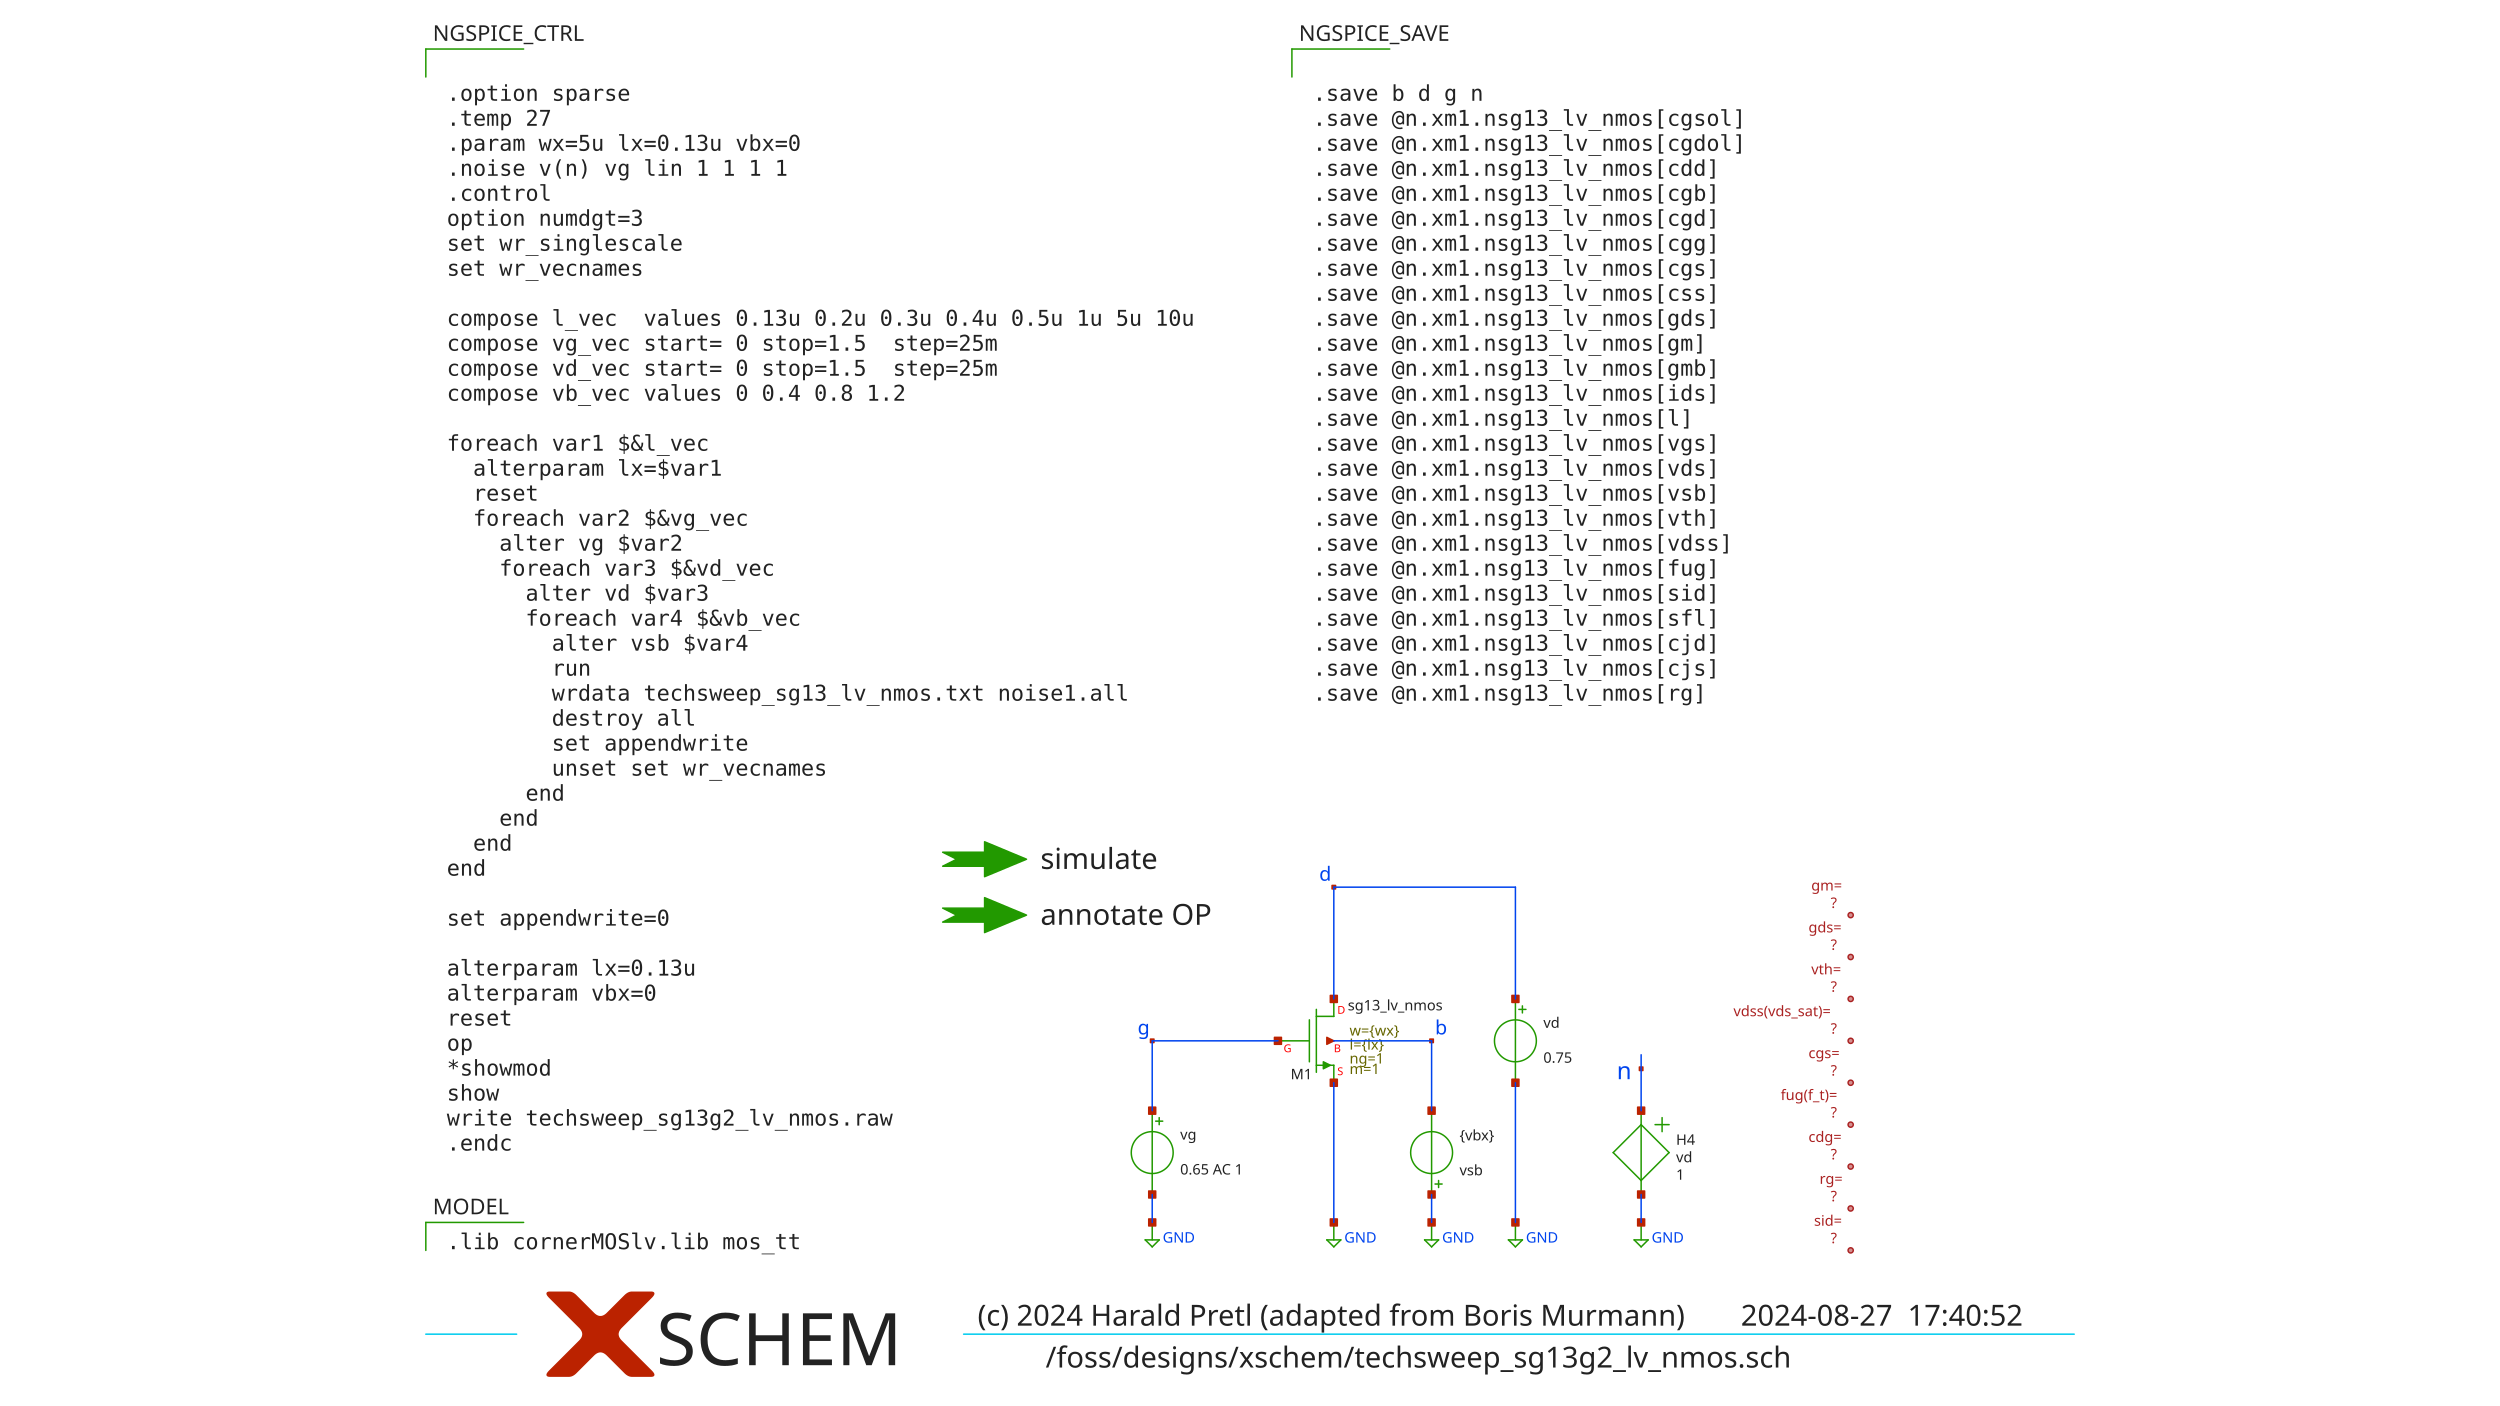
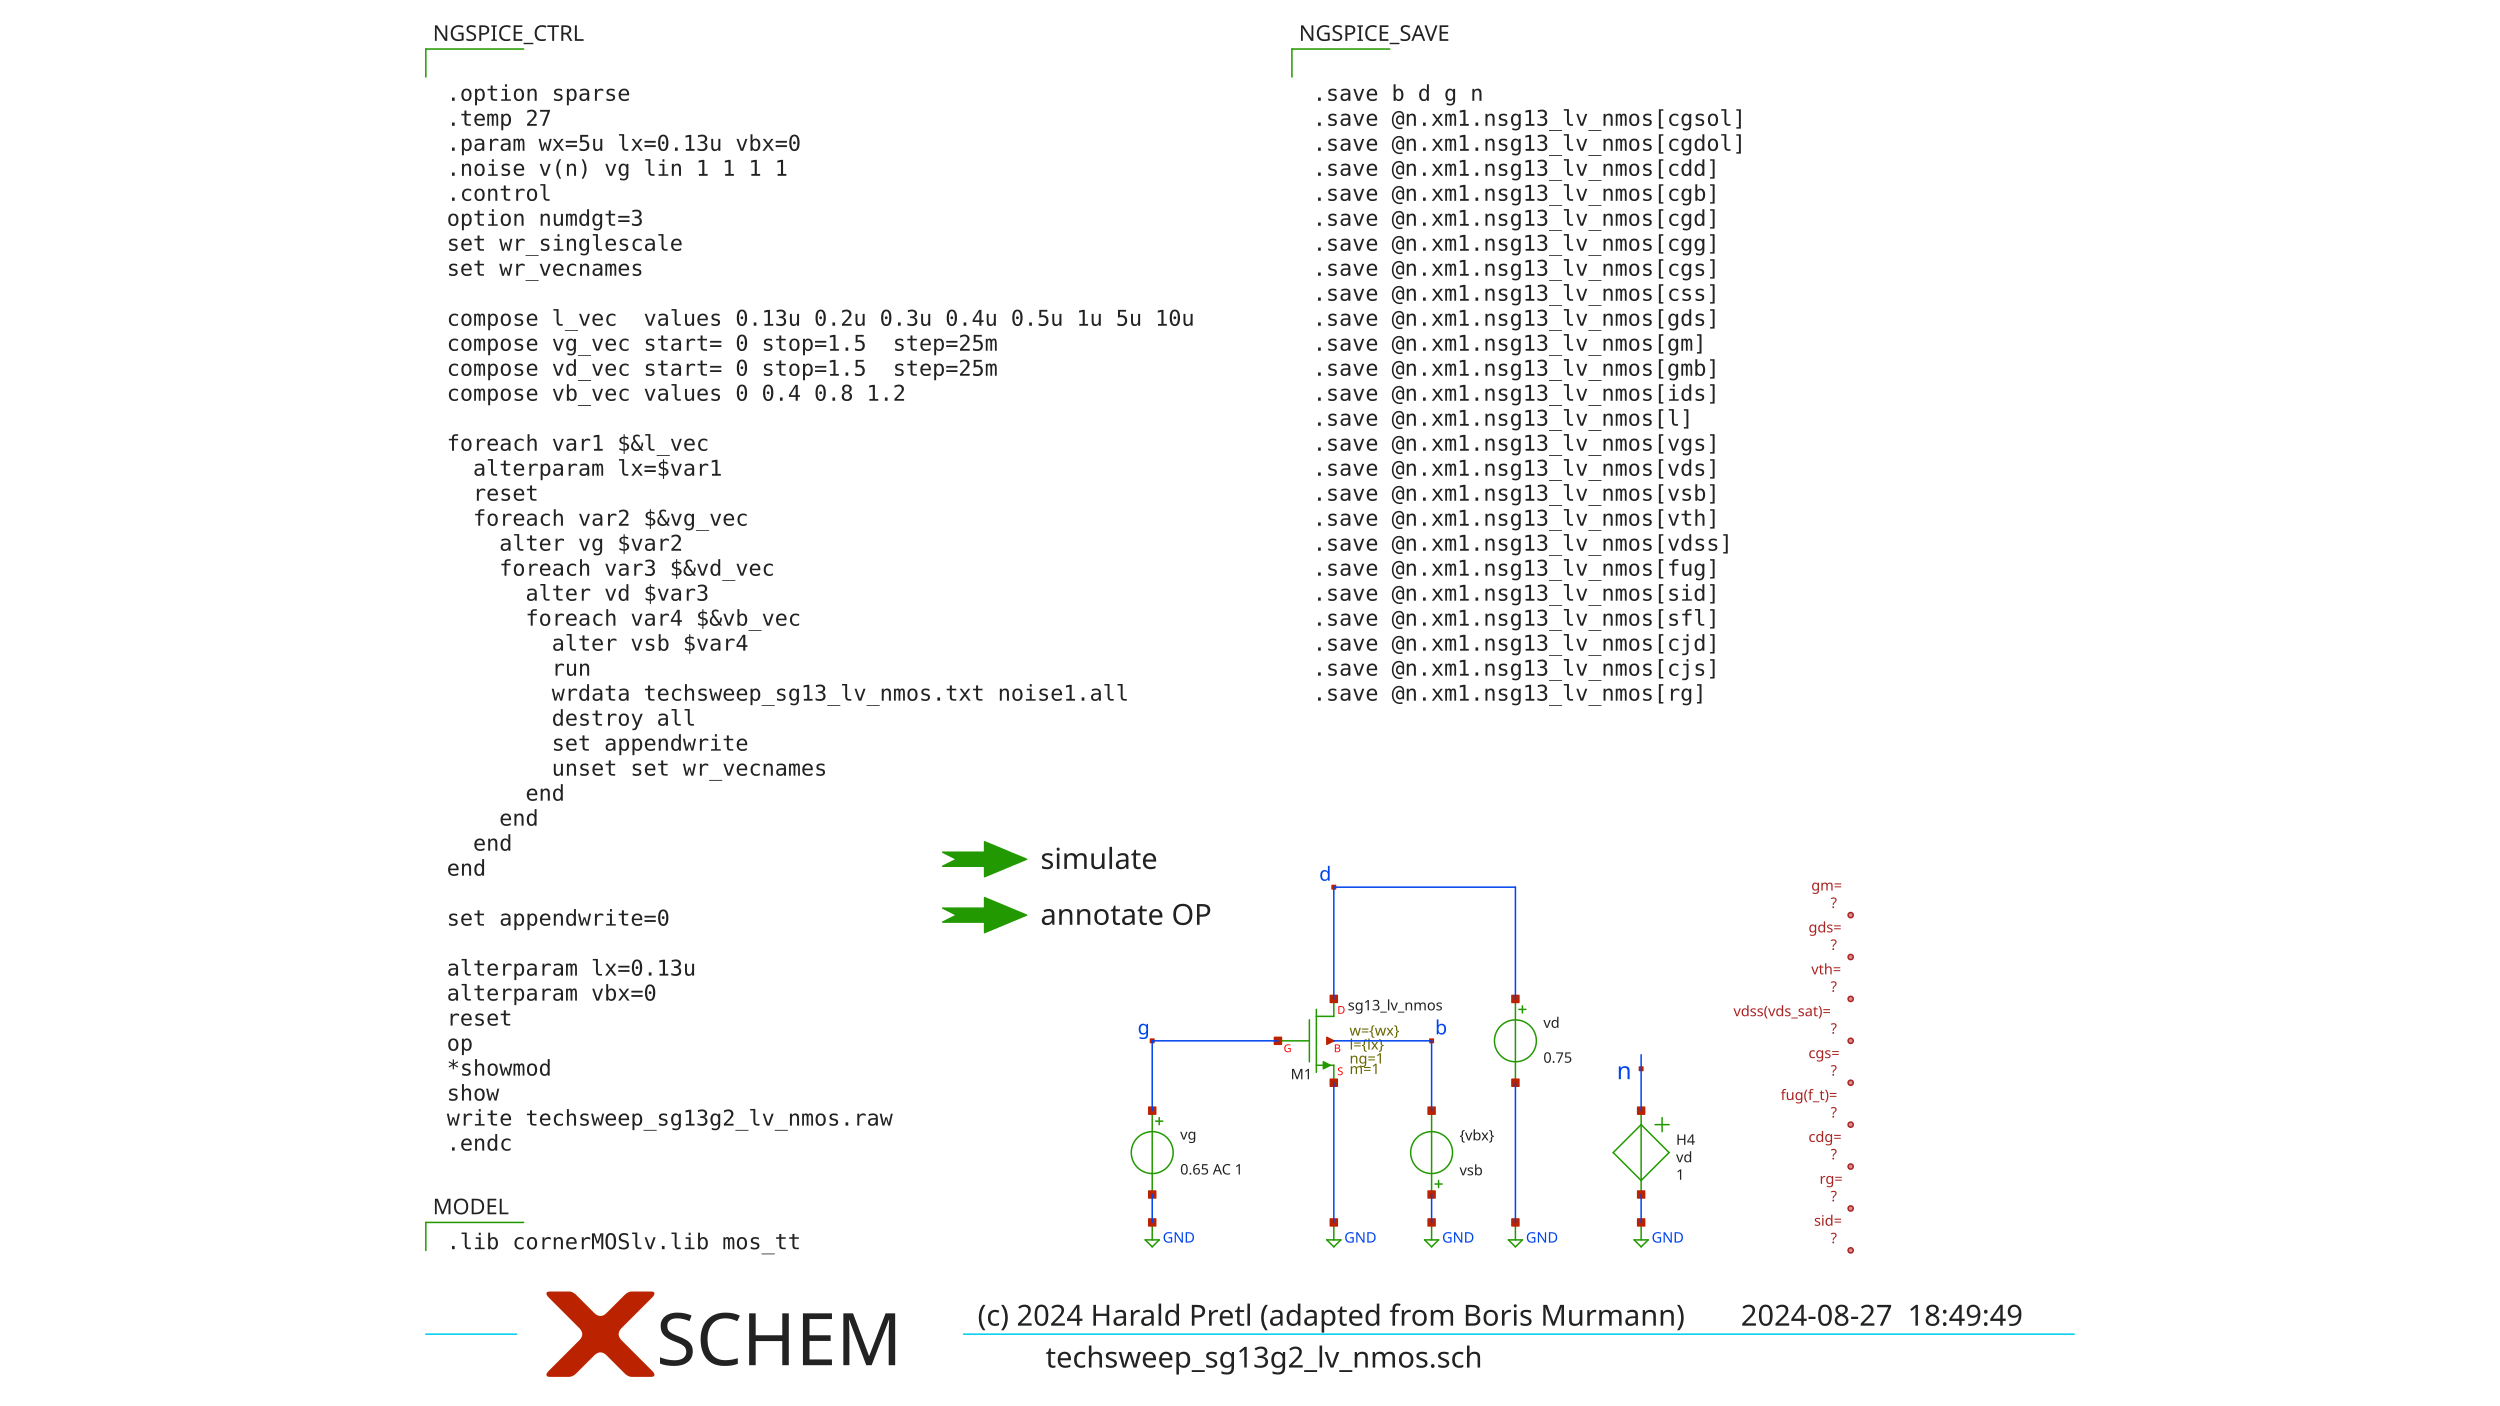
<svg xmlns="http://www.w3.org/2000/svg" width="900" height="506" version="1.1">
  <style type="text/css">
.l0{
  fill: #ffffff;
  stroke: #ffffff;
  stroke-linecap:round;
  stroke-linejoin:round;
  stroke-width: 0.543;
}
.l1{
  fill: #0044ee;
  stroke: #0044ee;
  stroke-linecap:round;
  stroke-linejoin:round;
  stroke-width: 0.543;
}
.l2{
  fill: #aaaaaa; fill-opacity: 0.2;
  stroke: #aaaaaa;
  stroke-linecap:round;
  stroke-linejoin:round;
  stroke-width: 0.543;
}
.l3{
  fill: #222222; fill-opacity: 0.5;
  stroke: #222222;
  stroke-linecap:round;
  stroke-linejoin:round;
  stroke-width: 0.543;
}
.l4{
  fill: #229900;
  stroke: #229900;
  stroke-linecap:round;
  stroke-linejoin:round;
  stroke-width: 0.543;
}
.l5{
  fill: #bb2200;
  stroke: #bb2200;
  stroke-linecap:round;
  stroke-linejoin:round;
  stroke-width: 0.543;
}
.l6{
  fill: #00ccee; fill-opacity: 0.5;
  stroke: #00ccee;
  stroke-linecap:round;
  stroke-linejoin:round;
  stroke-width: 0.543;
}
.l7{
  fill: #ff0000; fill-opacity: 0.5;
  stroke: #ff0000;
  stroke-linecap:round;
  stroke-linejoin:round;
  stroke-width: 0.543;
}
.l8{
  fill: #888800; fill-opacity: 0.5;
  stroke: #888800;
  stroke-linecap:round;
  stroke-linejoin:round;
  stroke-width: 0.543;
}
.l9{
  fill: #00aaaa; fill-opacity: 0.5;
  stroke: #00aaaa;
  stroke-linecap:round;
  stroke-linejoin:round;
  stroke-width: 0.543;
}
.l10{
  fill: #880088;
  stroke: #880088;
  stroke-linecap:round;
  stroke-linejoin:round;
  stroke-width: 0.543;
}
.l11{
  fill: #00ff00; fill-opacity: 0.5;
  stroke: #00ff00;
  stroke-linecap:round;
  stroke-linejoin:round;
  stroke-width: 0.543;
}
.l12{
  fill: #0000cc; fill-opacity: 0.5;
  stroke: #0000cc;
  stroke-linecap:round;
  stroke-linejoin:round;
  stroke-width: 0.543;
}
.l13{
  fill: #666600; fill-opacity: 0.5;
  stroke: #666600;
  stroke-linecap:round;
  stroke-linejoin:round;
  stroke-width: 0.543;
}
.l14{
  fill: #557755; fill-opacity: 0.2;
  stroke: #557755;
  stroke-linecap:round;
  stroke-linejoin:round;
  stroke-width: 0.543;
}
.l15{
  fill: #aa2222; fill-opacity: 0.5;
  stroke: #aa2222;
  stroke-linecap:round;
  stroke-linejoin:round;
  stroke-width: 0.543;
}
.l16{
  fill: #7ccc40; fill-opacity: 0.5;
  stroke: #7ccc40;
  stroke-linecap:round;
  stroke-linejoin:round;
  stroke-width: 0.543;
}
.l17{
  fill: #00ffcc; fill-opacity: 0.2;
  stroke: #00ffcc;
  stroke-linecap:round;
  stroke-linejoin:round;
  stroke-width: 0.543;
}
.l18{
  fill: #ce0097; fill-opacity: 0.5;
  stroke: #ce0097;
  stroke-linecap:round;
  stroke-linejoin:round;
  stroke-width: 0.543;
}
.l19{
  fill: #d2d46b; fill-opacity: 0.2;
  stroke: #d2d46b;
  stroke-linecap:round;
  stroke-linejoin:round;
  stroke-width: 0.543;
}
.l20{
  fill: #ef6158; fill-opacity: 0.2;
  stroke: #ef6158;
  stroke-linecap:round;
  stroke-linejoin:round;
  stroke-width: 0.543;
}
.l21{
  fill: #fdb200; fill-opacity: 0.2;
  stroke: #fdb200;
  stroke-linecap:round;
  stroke-linejoin:round;
  stroke-width: 0.543;
}
text {font-family: Sans-Serif;}
</style>
  <rect class="l0" x="0" y="0" width="900" height="506" />
  <text fill="#0044ee" xml:space="preserve" font-size="5.23" transform="translate(483.945, 447.338)">GND</text>
  <text fill="#0044ee" xml:space="preserve" font-size="5.23" transform="translate(418.569, 447.338)">GND</text>
  <text fill="#0044ee" xml:space="preserve" font-size="5.23" transform="translate(549.321, 447.338)">GND</text>
  <text fill="#0044ee" xml:space="preserve" font-size="5.23" transform="translate(519.147, 447.338)">GND</text>
  <text fill="#0044ee" xml:space="preserve" font-size="7.061" transform="translate(409.541, 372.383)">g</text>
  <text fill="#0044ee" xml:space="preserve" font-size="7.061" transform="translate(474.916, 317.065)">d</text>
  <text fill="#0044ee" xml:space="preserve" font-size="7.061" transform="translate(516.633, 372.383)">b</text>
  <text fill="#0044ee" xml:space="preserve" font-size="5.23" transform="translate(594.581, 447.338)">GND</text>
  <text fill="#0044ee" xml:space="preserve" font-size="8.63" transform="translate(582.037, 388.507)">n</text>
  <text fill="#222222" xml:space="preserve" font-size="7.845" transform="translate(155.81, 437.14)">MODEL</text>
  <text fill="#222222" xml:space="preserve" font-size="7.845" style="font-family:Monospace;" transform="translate(160.839, 449.713)">.lib cornerMOSlv.lib mos_tt</text>
  <text fill="#222222" xml:space="preserve" font-size="7.845" transform="translate(155.81, 14.7133)">NGSPICE_CTRL</text>
  <text fill="#222222" xml:space="preserve" font-size="7.845" style="font-family:Monospace;" transform="translate(160.839, 36.2839)">.option sparse</text>
  <text fill="#222222" xml:space="preserve" font-size="7.845" style="font-family:Monospace;" transform="translate(160.839, 45.2822)">.temp 27</text>
  <text fill="#222222" xml:space="preserve" font-size="7.845" style="font-family:Monospace;" transform="translate(160.839, 54.2805)">.param wx=5u lx=0.13u vbx=0</text>
  <text fill="#222222" xml:space="preserve" font-size="7.845" style="font-family:Monospace;" transform="translate(160.839, 63.2788)">.noise v(n) vg lin 1 1 1 1</text>
  <text fill="#222222" xml:space="preserve" font-size="7.845" style="font-family:Monospace;" transform="translate(160.839, 72.2771)">.control</text>
  <text fill="#222222" xml:space="preserve" font-size="7.845" style="font-family:Monospace;" transform="translate(160.839, 81.2754)">option numdgt=3</text>
  <text fill="#222222" xml:space="preserve" font-size="7.845" style="font-family:Monospace;" transform="translate(160.839, 90.2737)">set wr_singlescale</text>
  <text fill="#222222" xml:space="preserve" font-size="7.845" style="font-family:Monospace;" transform="translate(160.839, 99.272)">set wr_vecnames</text>
  <text fill="#222222" xml:space="preserve" font-size="7.845" style="font-family:Monospace;" transform="translate(160.839, 117.269)">compose l_vec  values 0.13u 0.2u 0.3u 0.4u 0.5u 1u 5u 10u</text>
  <text fill="#222222" xml:space="preserve" font-size="7.845" style="font-family:Monospace;" transform="translate(160.839, 126.267)">compose vg_vec start= 0 stop=1.5  step=25m</text>
  <text fill="#222222" xml:space="preserve" font-size="7.845" style="font-family:Monospace;" transform="translate(160.839, 135.265)">compose vd_vec start= 0 stop=1.5  step=25m</text>
  <text fill="#222222" xml:space="preserve" font-size="7.845" style="font-family:Monospace;" transform="translate(160.839, 144.263)">compose vb_vec values 0 0.4 0.8 1.2</text>
  <text fill="#222222" xml:space="preserve" font-size="7.845" style="font-family:Monospace;" transform="translate(160.839, 162.26)">foreach var1 $&amp;l_vec</text>
  <text fill="#222222" xml:space="preserve" font-size="7.845" style="font-family:Monospace;" transform="translate(160.839, 171.258)">  alterparam lx=$var1</text>
  <text fill="#222222" xml:space="preserve" font-size="7.845" style="font-family:Monospace;" transform="translate(160.839, 180.257)">  reset</text>
  <text fill="#222222" xml:space="preserve" font-size="7.845" style="font-family:Monospace;" transform="translate(160.839, 189.255)">  foreach var2 $&amp;vg_vec</text>
  <text fill="#222222" xml:space="preserve" font-size="7.845" style="font-family:Monospace;" transform="translate(160.839, 198.253)">    alter vg $var2</text>
  <text fill="#222222" xml:space="preserve" font-size="7.845" style="font-family:Monospace;" transform="translate(160.839, 207.252)">    foreach var3 $&amp;vd_vec</text>
  <text fill="#222222" xml:space="preserve" font-size="7.845" style="font-family:Monospace;" transform="translate(160.839, 216.25)">      alter vd $var3</text>
  <text fill="#222222" xml:space="preserve" font-size="7.845" style="font-family:Monospace;" transform="translate(160.839, 225.248)">      foreach var4 $&amp;vb_vec</text>
  <text fill="#222222" xml:space="preserve" font-size="7.845" style="font-family:Monospace;" transform="translate(160.839, 234.246)">        alter vsb $var4</text>
  <text fill="#222222" xml:space="preserve" font-size="7.845" style="font-family:Monospace;" transform="translate(160.839, 243.245)">        run </text>
  <text fill="#222222" xml:space="preserve" font-size="7.845" style="font-family:Monospace;" transform="translate(160.839, 252.243)">        wrdata techsweep_sg13_lv_nmos.txt noise1.all</text>
  <text fill="#222222" xml:space="preserve" font-size="7.845" style="font-family:Monospace;" transform="translate(160.839, 261.241)">        destroy all</text>
  <text fill="#222222" xml:space="preserve" font-size="7.845" style="font-family:Monospace;" transform="translate(160.839, 270.24)">        set appendwrite</text>
  <text fill="#222222" xml:space="preserve" font-size="7.845" style="font-family:Monospace;" transform="translate(160.839, 279.238)">        unset set wr_vecnames</text>
  <text fill="#222222" xml:space="preserve" font-size="7.845" style="font-family:Monospace;" transform="translate(160.839, 288.236)">      end</text>
  <text fill="#222222" xml:space="preserve" font-size="7.845" style="font-family:Monospace;" transform="translate(160.839, 297.235)">    end</text>
  <text fill="#222222" xml:space="preserve" font-size="7.845" style="font-family:Monospace;" transform="translate(160.839, 306.233)">  end</text>
  <text fill="#222222" xml:space="preserve" font-size="7.845" style="font-family:Monospace;" transform="translate(160.839, 315.231)">end</text>
  <text fill="#222222" xml:space="preserve" font-size="7.845" style="font-family:Monospace;" transform="translate(160.839, 333.228)">set appendwrite=0</text>
  <text fill="#222222" xml:space="preserve" font-size="7.845" style="font-family:Monospace;" transform="translate(160.839, 351.224)">alterparam lx=0.13u</text>
  <text fill="#222222" xml:space="preserve" font-size="7.845" style="font-family:Monospace;" transform="translate(160.839, 360.223)">alterparam vbx=0</text>
  <text fill="#222222" xml:space="preserve" font-size="7.845" style="font-family:Monospace;" transform="translate(160.839, 369.221)">reset</text>
  <text fill="#222222" xml:space="preserve" font-size="7.845" style="font-family:Monospace;" transform="translate(160.839, 378.219)">op</text>
  <text fill="#222222" xml:space="preserve" font-size="7.845" style="font-family:Monospace;" transform="translate(160.839, 387.218)">*showmod</text>
  <text fill="#222222" xml:space="preserve" font-size="7.845" style="font-family:Monospace;" transform="translate(160.839, 396.216)">show</text>
  <text fill="#222222" xml:space="preserve" font-size="7.845" style="font-family:Monospace;" transform="translate(160.839, 405.214)">write techsweep_sg13g2_lv_nmos.raw</text>
  <text fill="#222222" xml:space="preserve" font-size="7.845" style="font-family:Monospace;" transform="translate(160.839, 414.212)">.endc</text>
  <text fill="#222222" xml:space="preserve" font-size="5.23" transform="translate(424.856, 410.25)">vg</text>
  <text fill="#222222" xml:space="preserve" font-size="5.23" transform="translate(424.856, 422.822)">0.65 AC 1</text>
  <text fill="#222222" xml:space="preserve" font-size="5.23" transform="translate(555.607, 370.019)">vd</text>
  <text fill="#222222" xml:space="preserve" font-size="5.23" transform="translate(555.607, 382.591)">0.75</text>
-   <text fill="#222222" xml:space="preserve" font-size="10.46" transform="translate(351.937, 492.318)">         /foss/designs/xschem/techsweep_sg13g2_lv_nmos.sch</text>
+   <text fill="#222222" xml:space="preserve" font-size="10.46" transform="translate(351.937, 492.318)">         techsweep_sg13g2_lv_nmos.sch</text>
  <text fill="#222222" xml:space="preserve" font-size="10.46" transform="translate(351.937, 477.232)">(c) 2024 Harald Pretl (adapted from Boris Murmann)</text>
-   <text fill="#222222" xml:space="preserve" font-size="10.46" transform="translate(626.705, 477.232)">2024-08-27  17:40:52</text>
+   <text fill="#222222" xml:space="preserve" font-size="10.46" transform="translate(626.705, 477.232)">2024-08-27  18:49:49</text>
  <text fill="#222222" xml:space="preserve" font-size="26.15" transform="translate(236.272, 491.478)">SCHEM</text>
  <text fill="#222222" xml:space="preserve" font-size="5.23" transform="translate(464.63, 388.536)">M1</text>
  <text fill="#ff0000" xml:space="preserve" font-size="3.923" transform="translate(481.431, 364.961)">D</text>
  <text fill="#ff0000" xml:space="preserve" font-size="3.923" transform="translate(481.431, 387.061)">S</text>
  <text fill="#ff0000" xml:space="preserve" font-size="3.923" transform="translate(480.173, 378.791)">B</text>
  <text fill="#ff0000" xml:space="preserve" font-size="3.923" transform="translate(462.087, 378.791)">G</text>
  <text fill="#222222" xml:space="preserve" font-size="5.23" transform="translate(485.202, 363.733)">sg13_lv_nmos</text>
  <text fill="#666600" xml:space="preserve" font-size="5.23" transform="translate(485.831, 386.65)">m=1</text>
  <text fill="#666600" xml:space="preserve" font-size="5.23" transform="translate(485.831, 382.878)">ng=1</text>
  <text fill="#666600" xml:space="preserve" font-size="5.23" transform="translate(485.831, 377.85)">l={lx}</text>
  <text fill="#666600" xml:space="preserve" font-size="5.23" transform="translate(485.831, 372.821)">w={wx}</text>
  <text fill="#222222" xml:space="preserve" font-size="10.46" transform="translate(374.567, 312.821)">simulate</text>
  <text fill="#222222" xml:space="preserve" font-size="10.46" transform="translate(374.567, 332.937)">annotate OP</text>
  <text fill="#aa2222" xml:space="preserve" font-size="5.23" transform="translate(659.042, 341.953)">? </text>
  <text fill="#aa2222" xml:space="preserve" font-size="5.23" transform="translate(651.042, 335.667)">gds=</text>
  <text fill="#aa2222" xml:space="preserve" font-size="5.23" transform="translate(659.042, 326.866)">? </text>
  <text fill="#aa2222" xml:space="preserve" font-size="5.23" transform="translate(652.042, 320.58)">gm=</text>
  <text fill="#aa2222" xml:space="preserve" font-size="5.23" transform="translate(659.042, 357.04)">? </text>
  <text fill="#aa2222" xml:space="preserve" font-size="5.23" transform="translate(652.042, 350.754)">vth=</text>
  <text fill="#aa2222" xml:space="preserve" font-size="5.23" transform="translate(659.042, 387.213)">? </text>
  <text fill="#aa2222" xml:space="preserve" font-size="5.23" transform="translate(651.042, 380.927)">cgs=</text>
  <text fill="#aa2222" xml:space="preserve" font-size="5.23" transform="translate(659.042, 372.126)">? </text>
  <text fill="#aa2222" xml:space="preserve" font-size="5.23" transform="translate(624.042, 365.84)">vdss(vds_sat)=</text>
  <text fill="#aa2222" xml:space="preserve" font-size="5.23" transform="translate(659.042, 402.3)">? </text>
  <text fill="#aa2222" xml:space="preserve" font-size="5.23" transform="translate(641.042, 396.014)">fug(f_t)=</text>
  <text fill="#aa2222" xml:space="preserve" font-size="5.23" transform="translate(659.042, 417.386)">? </text>
  <text fill="#aa2222" xml:space="preserve" font-size="5.23" transform="translate(651.042, 411.1)">cdg=</text>
  <text fill="#aa2222" xml:space="preserve" font-size="5.23" transform="translate(659.042, 447.56)">? </text>
  <text fill="#aa2222" xml:space="preserve" font-size="5.23" transform="translate(653.042, 441.274)">sid=</text>
  <text fill="#aa2222" xml:space="preserve" font-size="5.23" transform="translate(659.042, 432.473)">? </text>
  <text fill="#aa2222" xml:space="preserve" font-size="5.23" transform="translate(655.042, 426.187)">rg=</text>
  <text fill="#222222" xml:space="preserve" font-size="5.23" transform="translate(525.433, 423.11)">vsb</text>
  <text fill="#222222" xml:space="preserve" font-size="5.23" transform="translate(525.433, 410.537)">{vbx}</text>
  <text fill="#222222" xml:space="preserve" font-size="7.845" transform="translate(467.601, 14.7133)">NGSPICE_SAVE</text>
  <text fill="#222222" xml:space="preserve" font-size="7.845" style="font-family:Monospace;" transform="translate(472.63, 36.2839)">.save b d g n</text>
  <text fill="#222222" xml:space="preserve" font-size="7.845" style="font-family:Monospace;" transform="translate(472.63, 45.2822)">.save @n.xm1.nsg13_lv_nmos[cgsol]</text>
  <text fill="#222222" xml:space="preserve" font-size="7.845" style="font-family:Monospace;" transform="translate(472.63, 54.2805)">.save @n.xm1.nsg13_lv_nmos[cgdol]</text>
  <text fill="#222222" xml:space="preserve" font-size="7.845" style="font-family:Monospace;" transform="translate(472.63, 63.2788)">.save @n.xm1.nsg13_lv_nmos[cdd]</text>
  <text fill="#222222" xml:space="preserve" font-size="7.845" style="font-family:Monospace;" transform="translate(472.63, 72.2771)">.save @n.xm1.nsg13_lv_nmos[cgb]</text>
  <text fill="#222222" xml:space="preserve" font-size="7.845" style="font-family:Monospace;" transform="translate(472.63, 81.2754)">.save @n.xm1.nsg13_lv_nmos[cgd]</text>
  <text fill="#222222" xml:space="preserve" font-size="7.845" style="font-family:Monospace;" transform="translate(472.63, 90.2737)">.save @n.xm1.nsg13_lv_nmos[cgg]</text>
  <text fill="#222222" xml:space="preserve" font-size="7.845" style="font-family:Monospace;" transform="translate(472.63, 99.272)">.save @n.xm1.nsg13_lv_nmos[cgs]</text>
  <text fill="#222222" xml:space="preserve" font-size="7.845" style="font-family:Monospace;" transform="translate(472.63, 108.27)">.save @n.xm1.nsg13_lv_nmos[css]</text>
  <text fill="#222222" xml:space="preserve" font-size="7.845" style="font-family:Monospace;" transform="translate(472.63, 117.269)">.save @n.xm1.nsg13_lv_nmos[gds]</text>
  <text fill="#222222" xml:space="preserve" font-size="7.845" style="font-family:Monospace;" transform="translate(472.63, 126.267)">.save @n.xm1.nsg13_lv_nmos[gm]</text>
  <text fill="#222222" xml:space="preserve" font-size="7.845" style="font-family:Monospace;" transform="translate(472.63, 135.265)">.save @n.xm1.nsg13_lv_nmos[gmb]</text>
  <text fill="#222222" xml:space="preserve" font-size="7.845" style="font-family:Monospace;" transform="translate(472.63, 144.263)">.save @n.xm1.nsg13_lv_nmos[ids]</text>
  <text fill="#222222" xml:space="preserve" font-size="7.845" style="font-family:Monospace;" transform="translate(472.63, 153.262)">.save @n.xm1.nsg13_lv_nmos[l]</text>
  <text fill="#222222" xml:space="preserve" font-size="7.845" style="font-family:Monospace;" transform="translate(472.63, 162.26)">.save @n.xm1.nsg13_lv_nmos[vgs]</text>
  <text fill="#222222" xml:space="preserve" font-size="7.845" style="font-family:Monospace;" transform="translate(472.63, 171.258)">.save @n.xm1.nsg13_lv_nmos[vds]</text>
  <text fill="#222222" xml:space="preserve" font-size="7.845" style="font-family:Monospace;" transform="translate(472.63, 180.257)">.save @n.xm1.nsg13_lv_nmos[vsb]</text>
  <text fill="#222222" xml:space="preserve" font-size="7.845" style="font-family:Monospace;" transform="translate(472.63, 189.255)">.save @n.xm1.nsg13_lv_nmos[vth]</text>
  <text fill="#222222" xml:space="preserve" font-size="7.845" style="font-family:Monospace;" transform="translate(472.63, 198.253)">.save @n.xm1.nsg13_lv_nmos[vdss]</text>
  <text fill="#222222" xml:space="preserve" font-size="7.845" style="font-family:Monospace;" transform="translate(472.63, 207.252)">.save @n.xm1.nsg13_lv_nmos[fug]</text>
  <text fill="#222222" xml:space="preserve" font-size="7.845" style="font-family:Monospace;" transform="translate(472.63, 216.25)">.save @n.xm1.nsg13_lv_nmos[sid]</text>
  <text fill="#222222" xml:space="preserve" font-size="7.845" style="font-family:Monospace;" transform="translate(472.63, 225.248)">.save @n.xm1.nsg13_lv_nmos[sfl]</text>
  <text fill="#222222" xml:space="preserve" font-size="7.845" style="font-family:Monospace;" transform="translate(472.63, 234.246)">.save @n.xm1.nsg13_lv_nmos[cjd]</text>
  <text fill="#222222" xml:space="preserve" font-size="7.845" style="font-family:Monospace;" transform="translate(472.63, 243.245)">.save @n.xm1.nsg13_lv_nmos[cjs]</text>
  <text fill="#222222" xml:space="preserve" font-size="7.845" style="font-family:Monospace;" transform="translate(472.63, 252.243)">.save @n.xm1.nsg13_lv_nmos[rg]</text>
  <text fill="#222222" xml:space="preserve" font-size="5.23" transform="translate(603.381, 424.708)">1</text>
  <text fill="#222222" xml:space="preserve" font-size="5.23" transform="translate(603.381, 412.136)">H4</text>
  <text fill="#222222" xml:space="preserve" font-size="5.23" transform="translate(603.381, 418.422)">vd</text>
  <path class="l4" d="M153.295 440.075L188.498 440.075" />
  <path class="l4" d="M153.295 440.075L153.295 450.133" />
  <path class="l4" d="M153.295 17.648L188.498 17.648" />
  <path class="l4" d="M153.295 17.648L153.295 27.706" />
  <path class="l4" d="M480.173 440.075L480.173 446.361" />
  <path class="l4" d="M477.659 446.361L482.688 446.361" />
  <path class="l4" d="M480.173 448.875L482.688 446.361" />
  <path class="l4" d="M477.659 446.361L480.173 448.875" />
  <path class="l4" d="M414.798 440.075L414.798 446.361" />
  <path class="l4" d="M412.283 446.361L417.312 446.361" />
  <path class="l4" d="M414.798 448.875L417.312 446.361" />
  <path class="l4" d="M412.283 446.361L414.798 448.875" />
  <path class="l4" d="M416.055 403.615L418.569 403.615" />
  <path class="l4" d="M417.312 402.358L417.312 404.873" />
  <path class="l4" d="M414.798 399.844L414.798 430.017" />
  <circle class="l4" cx="414.798" cy="414.93" r="7.543" style="fill:none;" />
  <path class="l4" d="M546.806 363.384L549.321 363.384" />
  <path class="l4" d="M548.063 362.127L548.063 364.641" />
  <path class="l4" d="M545.549 359.613L545.549 389.786" />
  <circle class="l4" cx="545.549" cy="374.699" r="7.543" style="fill:none;" />
  <path class="l4" d="M545.549 440.075L545.549 446.361" />
  <path class="l4" d="M543.035 446.361L548.063 446.361" />
  <path class="l4" d="M545.549 448.875L548.063 446.361" />
  <path class="l4" d="M543.035 446.361L545.549 448.875" />
  <path class="l4" d="M515.376 440.075L515.376 446.361" />
  <path class="l4" d="M512.861 446.361L517.89 446.361" />
  <path class="l4" d="M515.376 448.875L517.89 446.361" />
  <path class="l4" d="M512.861 446.361L515.376 448.875" />
  <path class="l4" d="M473.887 363.384L473.887 386.014" />
  <path class="l4" d="M480.173 383.5L480.173 389.786" />
  <path class="l4" d="M480.173 359.613L480.173 365.899" />
  <path class="l4" d="M471.373 367.156L471.373 382.243" />
  <path class="l4" d="M473.887 365.899L480.173 365.899" />
  <path class="l4" d="M473.887 383.5L480.173 383.5" />
  <path class="l4" d="M460.058 374.699L471.121 374.699" />
  <path class="l4" d="M476.402 382.243L478.916 383.5L476.402 384.757L476.402 382.243" />
  <path class="l4" d="M369.538 309.324L354.451 303.037L354.451 306.809L339.364 306.809L344.393 309.324L339.364 311.838L354.451 311.838L354.451 315.61L369.538 309.324" />
  <path class="l4" d="M369.538 329.439L354.451 323.153L354.451 326.925L339.364 326.925L344.393 329.439L339.364 331.954L354.451 331.954L354.451 335.725L369.538 329.439" />
  <path class="l4" d="M516.633 426.245L519.147 426.245" />
  <path class="l4" d="M517.89 424.988L517.89 427.503" />
  <path class="l4" d="M515.376 399.844L515.376 430.017" />
  <circle class="l4" cx="515.376" cy="414.93" r="7.543" style="fill:none;" />
  <path class="l4" d="M465.087 17.648L500.289 17.648" />
  <path class="l4" d="M465.087 17.648L465.087 27.706" />
  <path class="l4" d="M590.809 404.873L600.867 414.93" />
  <path class="l4" d="M580.751 414.93L590.809 404.873" />
  <path class="l4" d="M580.751 414.93L590.809 424.988" />
  <path class="l4" d="M590.809 424.988L600.867 414.93" />
  <path class="l4" d="M590.809 399.844L590.809 430.017" />
  <path class="l4" d="M595.838 404.873L600.867 404.873" />
  <path class="l4" d="M598.352 402.358L598.352 407.387" />
  <path class="l4" d="M590.809 440.075L590.809 446.361" />
  <path class="l4" d="M588.295 446.361L593.323 446.361" />
  <path class="l4" d="M590.809 448.875L593.323 446.361" />
  <path class="l4" d="M588.295 446.361L590.809 448.875" />
  <path class="l5" d="M478.916 438.818L481.431 438.818L481.431 441.332L478.916 441.332L478.916 438.818z" />
  <path class="l5" d="M413.541 438.818L416.055 438.818L416.055 441.332L413.541 441.332L413.541 438.818z" />
  <path class="l5" d="M413.541 398.586L416.055 398.586L416.055 401.101L413.541 401.101L413.541 398.586z" />
  <path class="l5" d="M413.541 428.76L416.055 428.76L416.055 431.274L413.541 431.274L413.541 428.76z" />
  <path class="l5" d="M544.292 358.355L546.806 358.355L546.806 360.87L544.292 360.87L544.292 358.355z" />
  <path class="l5" d="M544.292 388.529L546.806 388.529L546.806 391.043L544.292 391.043L544.292 388.529z" />
  <path class="l5" d="M544.292 438.818L546.806 438.818L546.806 441.332L544.292 441.332L544.292 438.818z" />
  <path class="l5" d="M514.118 438.818L516.633 438.818L516.633 441.332L514.118 441.332L514.118 438.818z" />
  <path class="l5" d="M228.729 472.763L228.572 472.92L228.414 473.077L228.257 473.234L228.1 473.391L227.943 473.548L227.786 473.706L227.629 473.863L227.471 474.02L227.314 474.177L227.157 474.334L227 474.491L226.843 474.648L226.686 474.806L226.529 474.963L226.371 475.12L226.214 475.277L226.057 475.434L225.9 475.591L225.743 475.749L225.586 475.906L225.428 476.063L225.271 476.22L225.114 476.377L224.957 476.534L224.8 476.691L224.643 476.849L224.486 477.006L224.328 477.163L224.171 477.32L224.014 477.477L223.857 477.634L223.7 477.792L223.7 477.792L223.548 477.949L223.405 478.106L223.273 478.263L223.15 478.42L223.037 478.577L222.934 478.734L222.84 478.892L222.757 479.049L222.683 479.206L222.619 479.363L222.565 479.52L222.521 479.677L222.487 479.835L222.462 479.992L222.447 480.149L222.443 480.306L222.447 480.463L222.462 480.62L222.487 480.777L222.521 480.935L222.565 481.092L222.619 481.249L222.683 481.406L222.757 481.563L222.84 481.72L222.934 481.878L223.037 482.035L223.15 482.192L223.273 482.349L223.405 482.506L223.548 482.663L223.7 482.82L223.7 482.82L223.858 482.978L224.017 483.137L224.177 483.297L224.338 483.459L224.501 483.622L224.665 483.785L224.83 483.951L224.996 484.117L225.164 484.285L225.333 484.453L225.503 484.623L225.674 484.795L225.847 484.967L226.02 485.141L226.195 485.316L226.371 485.492L226.549 485.669L226.727 485.848L226.907 486.028L227.088 486.209L227.271 486.391L227.454 486.575L227.639 486.76L227.825 486.946L228.012 487.133L228.201 487.321L228.39 487.511L228.581 487.702L228.774 487.894L228.967 488.088L229.161 488.282L229.357 488.478L229.357 488.478L229.553 488.673L229.745 488.866L229.936 489.056L230.123 489.244L230.309 489.429L230.492 489.612L230.672 489.793L230.85 489.971L231.026 490.146L231.199 490.32L231.37 490.49L231.538 490.658L231.704 490.824L231.867 490.987L232.028 491.148L232.186 491.307L232.342 491.463L232.495 491.616L232.646 491.767L232.795 491.916L232.941 492.062L233.085 492.205L233.226 492.347L233.365 492.485L233.501 492.622L233.635 492.755L233.766 492.887L233.895 493.016L234.022 493.142L234.146 493.266L234.267 493.388L234.386 493.507L234.386 493.507L234.5 493.623L234.607 493.735L234.707 493.844L234.799 493.949L234.883 494.05L234.961 494.148L235.031 494.242L235.093 494.332L235.149 494.418L235.197 494.501L235.237 494.581L235.27 494.656L235.296 494.728L235.314 494.796L235.325 494.86L235.329 494.921L235.325 494.978L235.314 495.032L235.296 495.081L235.27 495.127L235.237 495.17L235.197 495.209L235.149 495.243L235.093 495.275L235.031 495.302L234.961 495.326L234.883 495.347L234.799 495.363L234.707 495.376L234.607 495.385L234.5 495.391L234.386 495.393L234.386 495.393L234.268 495.393L234.15 495.393L234.033 495.393L233.915 495.393L233.797 495.393L233.679 495.393L233.561 495.393L233.443 495.393L233.325 495.393L233.208 495.393L233.09 495.393L232.972 495.393L232.854 495.393L232.736 495.393L232.618 495.393L232.5 495.393L232.382 495.393L232.265 495.393L232.147 495.393L232.029 495.393L231.911 495.393L231.793 495.393L231.675 495.393L231.557 495.393L231.44 495.393L231.322 495.393L231.204 495.393L231.086 495.393L230.968 495.393L230.85 495.393L230.732 495.393L230.615 495.393L230.615 495.393L230.497 495.393L230.381 495.393L230.266 495.393L230.153 495.393L230.041 495.393L229.929 495.393L229.82 495.393L229.711 495.393L229.603 495.393L229.497 495.393L229.392 495.393L229.289 495.393L229.186 495.393L229.085 495.393L228.985 495.393L228.886 495.393L228.788 495.393L228.692 495.393L228.597 495.393L228.503 495.393L228.41 495.393L228.319 495.393L228.228 495.393L228.139 495.393L228.052 495.393L227.965 495.393L227.88 495.393L227.796 495.393L227.713 495.393L227.631 495.393L227.551 495.393L227.471 495.393L227.471 495.393L227.393 495.391L227.314 495.388L227.236 495.382L227.157 495.373L227.079 495.362L227 495.348L226.921 495.333L226.843 495.314L226.764 495.293L226.686 495.27L226.607 495.244L226.529 495.216L226.45 495.185L226.371 495.152L226.293 495.116L226.214 495.078L226.136 495.038L226.057 494.995L225.979 494.949L225.9 494.902L225.821 494.851L225.743 494.798L225.664 494.743L225.586 494.685L225.507 494.625L225.428 494.563L225.35 494.498L225.271 494.43L225.193 494.36L225.114 494.288L225.036 494.213L224.957 494.135L224.957 494.135L224.878 494.057L224.8 493.978L224.721 493.9L224.643 493.821L224.564 493.743L224.486 493.664L224.407 493.585L224.328 493.507L224.25 493.428L224.171 493.35L224.093 493.271L224.014 493.193L223.936 493.114L223.857 493.035L223.778 492.957L223.7 492.878L223.621 492.8L223.543 492.721L223.464 492.642L223.385 492.564L223.307 492.485L223.228 492.407L223.15 492.328L223.071 492.25L222.993 492.171L222.914 492.092L222.835 492.014L222.757 491.935L222.678 491.857L222.6 491.778L222.521 491.7L222.443 491.621L222.443 491.621L222.363 491.541L222.281 491.459L222.196 491.374L222.109 491.287L222.019 491.197L221.927 491.105L221.832 491.011L221.735 490.914L221.636 490.814L221.534 490.712L221.43 490.608L221.323 490.501L221.214 490.392L221.102 490.28L220.988 490.166L220.871 490.049L220.752 489.93L220.63 489.809L220.506 489.685L220.38 489.558L220.251 489.429L220.12 489.298L219.986 489.164L219.85 489.028L219.711 488.889L219.57 488.748L219.426 488.604L219.28 488.458L219.131 488.31L218.98 488.159L218.827 488.005L218.671 487.849L218.671 487.849L218.514 487.697L218.357 487.555L218.199 487.422L218.042 487.299L217.885 487.186L217.728 487.083L217.571 486.99L217.414 486.906L217.257 486.833L217.099 486.769L216.942 486.715L216.785 486.671L216.628 486.636L216.471 486.612L216.314 486.597L216.156 486.592L215.999 486.597L215.842 486.612L215.685 486.636L215.528 486.671L215.371 486.715L215.214 486.769L215.056 486.833L214.899 486.906L214.742 486.99L214.585 487.083L214.428 487.186L214.271 487.299L214.113 487.422L213.956 487.555L213.799 487.697L213.642 487.849L213.642 487.849L213.486 488.005L213.333 488.159L213.182 488.31L213.033 488.458L212.887 488.604L212.743 488.748L212.602 488.889L212.463 489.028L212.327 489.164L212.193 489.298L212.062 489.429L211.933 489.558L211.807 489.685L211.683 489.809L211.561 489.93L211.442 490.049L211.325 490.166L211.211 490.28L211.099 490.392L210.99 490.501L210.883 490.608L210.779 490.712L210.677 490.814L210.578 490.914L210.481 491.011L210.386 491.105L210.294 491.197L210.204 491.287L210.117 491.374L210.032 491.459L209.95 491.541L209.87 491.621L209.87 491.621L209.792 491.7L209.713 491.778L209.635 491.857L209.556 491.935L209.477 492.014L209.399 492.092L209.32 492.171L209.242 492.25L209.163 492.328L209.085 492.407L209.006 492.485L208.927 492.564L208.849 492.642L208.77 492.721L208.692 492.8L208.613 492.878L208.535 492.957L208.456 493.035L208.377 493.114L208.299 493.193L208.22 493.271L208.142 493.35L208.063 493.428L207.985 493.507L207.906 493.585L207.827 493.664L207.749 493.743L207.67 493.821L207.592 493.9L207.513 493.978L207.434 494.057L207.356 494.135L207.356 494.135L207.277 494.213L207.199 494.288L207.12 494.36L207.042 494.43L206.963 494.498L206.884 494.563L206.806 494.625L206.727 494.685L206.649 494.743L206.57 494.798L206.492 494.851L206.413 494.902L206.334 494.949L206.256 494.995L206.177 495.038L206.099 495.078L206.02 495.116L205.942 495.152L205.863 495.185L205.784 495.216L205.706 495.244L205.627 495.27L205.549 495.293L205.47 495.314L205.391 495.333L205.313 495.348L205.234 495.362L205.156 495.373L205.077 495.382L204.999 495.388L204.92 495.391L204.841 495.393L204.841 495.393L204.762 495.393L204.682 495.393L204.6 495.393L204.517 495.393L204.433 495.393L204.348 495.393L204.261 495.393L204.174 495.393L204.085 495.393L203.994 495.393L203.903 495.393L203.81 495.393L203.716 495.393L203.621 495.393L203.525 495.393L203.427 495.393L203.328 495.393L203.228 495.393L203.127 495.393L203.024 495.393L202.921 495.393L202.816 495.393L202.709 495.393L202.602 495.393L202.493 495.393L202.383 495.393L202.272 495.393L202.16 495.393L202.046 495.393L201.932 495.393L201.816 495.393L201.698 495.393L201.698 495.393L201.581 495.393L201.463 495.393L201.345 495.393L201.227 495.393L201.109 495.393L200.991 495.393L200.873 495.393L200.755 495.393L200.638 495.393L200.52 495.393L200.402 495.393L200.284 495.393L200.166 495.393L200.048 495.393L199.93 495.393L199.813 495.393L199.695 495.393L199.577 495.393L199.459 495.393L199.341 495.393L199.223 495.393L199.105 495.393L198.987 495.393L198.87 495.393L198.752 495.393L198.634 495.393L198.516 495.393L198.398 495.393L198.28 495.393L198.162 495.393L198.045 495.393L197.927 495.393L197.927 495.393L197.813 495.391L197.706 495.385L197.606 495.376L197.514 495.363L197.429 495.347L197.352 495.326L197.282 495.302L197.22 495.275L197.164 495.243L197.116 495.209L197.076 495.17L197.043 495.127L197.017 495.081L196.999 495.032L196.987 494.978L196.984 494.921L196.987 494.86L196.999 494.796L197.017 494.728L197.043 494.656L197.076 494.581L197.116 494.501L197.164 494.418L197.22 494.332L197.282 494.242L197.352 494.148L197.429 494.05L197.514 493.949L197.606 493.844L197.706 493.735L197.813 493.623L197.927 493.507L197.927 493.507L198.046 493.388L198.167 493.266L198.291 493.142L198.418 493.016L198.547 492.887L198.678 492.755L198.812 492.622L198.948 492.485L199.087 492.347L199.228 492.205L199.372 492.062L199.518 491.916L199.666 491.767L199.817 491.616L199.971 491.463L200.127 491.307L200.285 491.148L200.446 490.987L200.609 490.824L200.775 490.658L200.943 490.49L201.114 490.32L201.287 490.146L201.463 489.971L201.641 489.793L201.821 489.612L202.004 489.429L202.189 489.244L202.377 489.056L202.568 488.866L202.76 488.673L202.956 488.478L202.956 488.478L203.151 488.282L203.346 488.088L203.539 487.894L203.732 487.702L203.922 487.511L204.112 487.321L204.301 487.133L204.488 486.946L204.674 486.76L204.859 486.575L205.042 486.391L205.225 486.209L205.406 486.028L205.585 485.848L205.764 485.669L205.942 485.492L206.118 485.316L206.293 485.141L206.466 484.967L206.639 484.795L206.81 484.623L206.98 484.453L207.149 484.285L207.317 484.117L207.483 483.951L207.648 483.785L207.812 483.622L207.975 483.459L208.136 483.297L208.296 483.137L208.455 482.978L208.613 482.82L208.613 482.82L208.765 482.663L208.908 482.506L209.04 482.349L209.163 482.192L209.276 482.035L209.379 481.878L209.473 481.72L209.556 481.563L209.63 481.406L209.694 481.249L209.748 481.092L209.792 480.935L209.826 480.777L209.851 480.62L209.865 480.463L209.87 480.306L209.865 480.149L209.851 479.992L209.826 479.835L209.792 479.677L209.748 479.52L209.694 479.363L209.63 479.206L209.556 479.049L209.473 478.892L209.379 478.734L209.276 478.577L209.163 478.42L209.04 478.263L208.908 478.106L208.765 477.949L208.613 477.792L208.613 477.792L208.455 477.634L208.296 477.475L208.136 477.315L207.975 477.153L207.812 476.99L207.648 476.827L207.483 476.661L207.317 476.495L207.149 476.327L206.98 476.159L206.81 475.989L206.639 475.817L206.466 475.645L206.293 475.471L206.118 475.296L205.942 475.12L205.764 474.943L205.585 474.764L205.406 474.584L205.225 474.403L205.042 474.221L204.859 474.037L204.674 473.852L204.488 473.666L204.301 473.479L204.112 473.291L203.922 473.101L203.732 472.91L203.539 472.718L203.346 472.524L203.151 472.33L202.956 472.134L202.956 472.134L202.76 471.939L202.568 471.746L202.377 471.556L202.189 471.368L202.004 471.183L201.821 471L201.641 470.819L201.463 470.641L201.287 470.466L201.114 470.292L200.943 470.122L200.775 469.954L200.609 469.788L200.446 469.624L200.285 469.464L200.127 469.305L199.971 469.149L199.817 468.996L199.666 468.845L199.518 468.696L199.372 468.55L199.228 468.407L199.087 468.265L198.948 468.127L198.812 467.99L198.678 467.857L198.547 467.725L198.418 467.596L198.291 467.47L198.167 467.346L198.046 467.224L197.927 467.105L197.927 467.105L197.813 466.989L197.706 466.877L197.606 466.768L197.514 466.663L197.429 466.562L197.352 466.464L197.282 466.37L197.22 466.28L197.164 466.194L197.116 466.111L197.076 466.031L197.043 465.956L197.017 465.884L196.999 465.816L196.987 465.752L196.984 465.691L196.987 465.634L196.999 465.58L197.017 465.531L197.043 465.484L197.076 465.442L197.116 465.403L197.164 465.368L197.22 465.337L197.282 465.31L197.352 465.286L197.429 465.265L197.514 465.249L197.606 465.236L197.706 465.227L197.813 465.221L197.927 465.219L197.927 465.219L198.045 465.219L198.162 465.219L198.28 465.219L198.398 465.219L198.516 465.219L198.634 465.219L198.752 465.219L198.87 465.219L198.987 465.219L199.105 465.219L199.223 465.219L199.341 465.219L199.459 465.219L199.577 465.219L199.695 465.219L199.813 465.219L199.93 465.219L200.048 465.219L200.166 465.219L200.284 465.219L200.402 465.219L200.52 465.219L200.638 465.219L200.755 465.219L200.873 465.219L200.991 465.219L201.109 465.219L201.227 465.219L201.345 465.219L201.463 465.219L201.581 465.219L201.698 465.219L201.698 465.219L201.816 465.219L201.932 465.219L202.046 465.219L202.16 465.219L202.272 465.219L202.383 465.219L202.493 465.219L202.602 465.219L202.709 465.219L202.816 465.219L202.921 465.219L203.024 465.219L203.127 465.219L203.228 465.219L203.328 465.219L203.427 465.219L203.525 465.219L203.621 465.219L203.716 465.219L203.81 465.219L203.903 465.219L203.994 465.219L204.085 465.219L204.174 465.219L204.261 465.219L204.348 465.219L204.433 465.219L204.517 465.219L204.6 465.219L204.682 465.219L204.762 465.219L204.841 465.219L204.841 465.219L204.92 465.221L204.999 465.224L205.077 465.23L205.156 465.239L205.234 465.25L205.313 465.264L205.391 465.279L205.47 465.298L205.549 465.319L205.627 465.342L205.706 465.368L205.784 465.396L205.863 465.427L205.942 465.46L206.02 465.496L206.099 465.534L206.177 465.574L206.256 465.617L206.334 465.663L206.413 465.71L206.492 465.761L206.57 465.814L206.649 465.869L206.727 465.926L206.806 465.987L206.884 466.049L206.963 466.114L207.042 466.182L207.12 466.252L207.199 466.324L207.277 466.399L207.356 466.477L207.356 466.477L207.434 466.555L207.513 466.634L207.592 466.712L207.67 466.791L207.749 466.869L207.827 466.948L207.906 467.027L207.985 467.105L208.063 467.184L208.142 467.262L208.22 467.341L208.299 467.419L208.377 467.498L208.456 467.577L208.535 467.655L208.613 467.734L208.692 467.812L208.77 467.891L208.849 467.969L208.927 468.048L209.006 468.127L209.085 468.205L209.163 468.284L209.242 468.362L209.32 468.441L209.399 468.52L209.477 468.598L209.556 468.677L209.635 468.755L209.713 468.834L209.792 468.912L209.87 468.991L209.87 468.991L209.95 469.071L210.032 469.153L210.117 469.238L210.204 469.325L210.294 469.415L210.386 469.507L210.481 469.601L210.578 469.698L210.677 469.798L210.779 469.9L210.883 470.004L210.99 470.111L211.099 470.22L211.211 470.332L211.325 470.446L211.442 470.563L211.561 470.682L211.683 470.803L211.807 470.927L211.933 471.054L212.062 471.183L212.193 471.314L212.327 471.448L212.463 471.584L212.602 471.723L212.743 471.864L212.887 472.008L213.033 472.154L213.182 472.302L213.333 472.453L213.486 472.607L213.642 472.763L213.642 472.763L213.799 472.915L213.956 473.057L214.113 473.19L214.271 473.313L214.428 473.426L214.585 473.529L214.742 473.622L214.899 473.706L215.056 473.779L215.214 473.843L215.371 473.897L215.528 473.941L215.685 473.976L215.842 474L215.999 474.015L216.156 474.02L216.314 474.015L216.471 474L216.628 473.976L216.785 473.941L216.942 473.897L217.099 473.843L217.257 473.779L217.414 473.706L217.571 473.622L217.728 473.529L217.885 473.426L218.042 473.313L218.199 473.19L218.357 473.057L218.514 472.915L218.671 472.763L218.671 472.763L218.827 472.607L218.98 472.453L219.131 472.302L219.28 472.154L219.426 472.008L219.57 471.864L219.711 471.723L219.85 471.584L219.986 471.448L220.12 471.314L220.251 471.183L220.38 471.054L220.506 470.927L220.63 470.803L220.752 470.682L220.871 470.563L220.988 470.446L221.102 470.332L221.214 470.22L221.323 470.111L221.43 470.004L221.534 469.9L221.636 469.798L221.735 469.698L221.832 469.601L221.927 469.507L222.019 469.415L222.109 469.325L222.196 469.238L222.281 469.153L222.363 469.071L222.443 468.991L222.443 468.991L222.521 468.912L222.6 468.834L222.678 468.755L222.757 468.677L222.835 468.598L222.914 468.52L222.993 468.441L223.071 468.362L223.15 468.284L223.228 468.205L223.307 468.127L223.385 468.048L223.464 467.969L223.543 467.891L223.621 467.812L223.7 467.734L223.778 467.655L223.857 467.577L223.936 467.498L224.014 467.419L224.093 467.341L224.171 467.262L224.25 467.184L224.328 467.105L224.407 467.027L224.486 466.948L224.564 466.869L224.643 466.791L224.721 466.712L224.8 466.634L224.878 466.555L224.957 466.477L224.957 466.477L225.036 466.399L225.114 466.324L225.193 466.252L225.271 466.182L225.35 466.114L225.428 466.049L225.507 465.987L225.586 465.926L225.664 465.869L225.743 465.814L225.821 465.761L225.9 465.71L225.979 465.663L226.057 465.617L226.136 465.574L226.214 465.534L226.293 465.496L226.371 465.46L226.45 465.427L226.529 465.396L226.607 465.368L226.686 465.342L226.764 465.319L226.843 465.298L226.921 465.279L227 465.264L227.079 465.25L227.157 465.239L227.236 465.23L227.314 465.224L227.393 465.221L227.471 465.219L227.471 465.219L227.551 465.219L227.631 465.219L227.713 465.219L227.796 465.219L227.88 465.219L227.965 465.219L228.052 465.219L228.139 465.219L228.228 465.219L228.319 465.219L228.41 465.219L228.503 465.219L228.597 465.219L228.692 465.219L228.788 465.219L228.886 465.219L228.985 465.219L229.085 465.219L229.186 465.219L229.289 465.219L229.392 465.219L229.497 465.219L229.603 465.219L229.711 465.219L229.82 465.219L229.929 465.219L230.041 465.219L230.153 465.219L230.266 465.219L230.381 465.219L230.497 465.219L230.615 465.219L230.615 465.219L230.732 465.219L230.85 465.219L230.968 465.219L231.086 465.219L231.204 465.219L231.322 465.219L231.44 465.219L231.557 465.219L231.675 465.219L231.793 465.219L231.911 465.219L232.029 465.219L232.147 465.219L232.265 465.219L232.382 465.219L232.5 465.219L232.618 465.219L232.736 465.219L232.854 465.219L232.972 465.219L233.09 465.219L233.208 465.219L233.325 465.219L233.443 465.219L233.561 465.219L233.679 465.219L233.797 465.219L233.915 465.219L234.033 465.219L234.15 465.219L234.268 465.219L234.386 465.219L234.386 465.219L234.5 465.221L234.607 465.227L234.707 465.236L234.799 465.249L234.883 465.265L234.961 465.286L235.031 465.31L235.093 465.337L235.149 465.368L235.197 465.403L235.237 465.442L235.27 465.484L235.296 465.531L235.314 465.58L235.325 465.634L235.329 465.691L235.325 465.752L235.314 465.816L235.296 465.884L235.27 465.956L235.237 466.031L235.197 466.111L235.149 466.194L235.093 466.28L235.031 466.37L234.961 466.464L234.883 466.562L234.799 466.663L234.707 466.768L234.607 466.877L234.5 466.989L234.386 467.105L234.386 467.105L234.266 467.225L234.143 467.348L234.016 467.475L233.885 467.606L233.751 467.741L233.613 467.879L233.471 468.02L233.325 468.166L233.176 468.315L233.023 468.468L232.867 468.624L232.707 468.785L232.543 468.949L232.375 469.116L232.204 469.287L232.029 469.462L231.85 469.641L231.668 469.823L231.482 470.009L231.292 470.199L231.099 470.392L230.902 470.59L230.701 470.79L230.497 470.995L230.289 471.203L230.077 471.415L229.861 471.63L229.642 471.849L229.419 472.072L229.193 472.299L228.963 472.529L228.729 472.763" />
  <path class="l5" d="M477.659 375.956L480.173 374.699L477.659 373.442L477.659 375.956" />
  <path class="l5" d="M478.916 358.355L481.431 358.355L481.431 360.87L478.916 360.87L478.916 358.355z" />
  <path class="l5" d="M458.801 373.442L461.315 373.442L461.315 375.956L458.801 375.956L458.801 373.442z" />
  <path class="l5" d="M478.916 388.529L481.431 388.529L481.431 391.043L478.916 391.043L478.916 388.529z" />
  <path class="l5" d="M480.134 374.66L480.213 374.66L480.213 374.739L480.134 374.739L480.134 374.66z" />
  <path class="l5" d="M514.118 428.76L516.633 428.76L516.633 431.274L514.118 431.274L514.118 428.76z" />
  <path class="l5" d="M514.118 398.586L516.633 398.586L516.633 401.101L514.118 401.101L514.118 398.586z" />
  <path class="l5" d="M414.169 374.071L415.426 374.071L415.426 375.328L414.169 375.328L414.169 374.071z" />
  <path class="l5" d="M479.545 318.753L480.802 318.753L480.802 320.01L479.545 320.01L479.545 318.753z" />
  <path class="l5" d="M514.747 374.071L516.004 374.071L516.004 375.328L514.747 375.328L514.747 374.071z" />
  <path class="l5" d="M589.552 398.586L592.066 398.586L592.066 401.101L589.552 401.101L589.552 398.586z" />
  <path class="l5" d="M589.552 428.76L592.066 428.76L592.066 431.274L589.552 431.274L589.552 428.76z" />
  <path class="l5" d="M589.552 438.818L592.066 438.818L592.066 441.332L589.552 441.332L589.552 438.818z" />
  <path class="l5" d="M590.18 384.128L591.438 384.128L591.438 385.386L590.18 385.386L590.18 384.128z" />
  <path class="l6" d="M346.908 480.306L746.705 480.306" />
  <path class="l6" d="M153.295 480.306L185.983 480.306" />
  <circle class="l15" cx="666.242" cy="344.526" r="0.943" />
  <circle class="l15" cx="666.242" cy="329.439" r="0.943" />
  <circle class="l15" cx="666.242" cy="359.613" r="0.943" />
  <circle class="l15" cx="666.242" cy="389.786" r="0.943" />
  <circle class="l15" cx="666.242" cy="374.699" r="0.943" />
  <circle class="l15" cx="666.242" cy="404.873" r="0.943" />
  <circle class="l15" cx="666.242" cy="419.959" r="0.943" />
  <circle class="l15" cx="666.242" cy="450.133" r="0.943" />
  <circle class="l15" cx="666.242" cy="435.046" r="0.943" />
  <path class="l1" d="M480.173 389.786L480.173 440.075" />
  <path class="l1" d="M480.173 374.699L515.376 374.699" />
  <path class="l1" d="M480.173 319.381L545.549 319.381" />
  <path class="l1" d="M414.798 374.699L460.058 374.699" />
  <path class="l1" d="M480.173 319.381L480.173 359.613" />
  <path class="l1" d="M545.549 319.381L545.549 359.613" />
  <path class="l1" d="M515.376 430.017L515.376 440.075" />
  <path class="l1" d="M515.376 374.699L515.376 399.844" />
  <path class="l1" d="M545.549 389.786L545.549 440.075" />
  <path class="l1" d="M414.798 374.699L414.798 399.844" />
  <path class="l1" d="M414.798 430.017L414.798 440.075" />
  <path class="l1" d="M590.809 430.017L590.809 440.075" />
  <path class="l1" d="M590.809 379.728L590.809 399.844" />
</svg>
